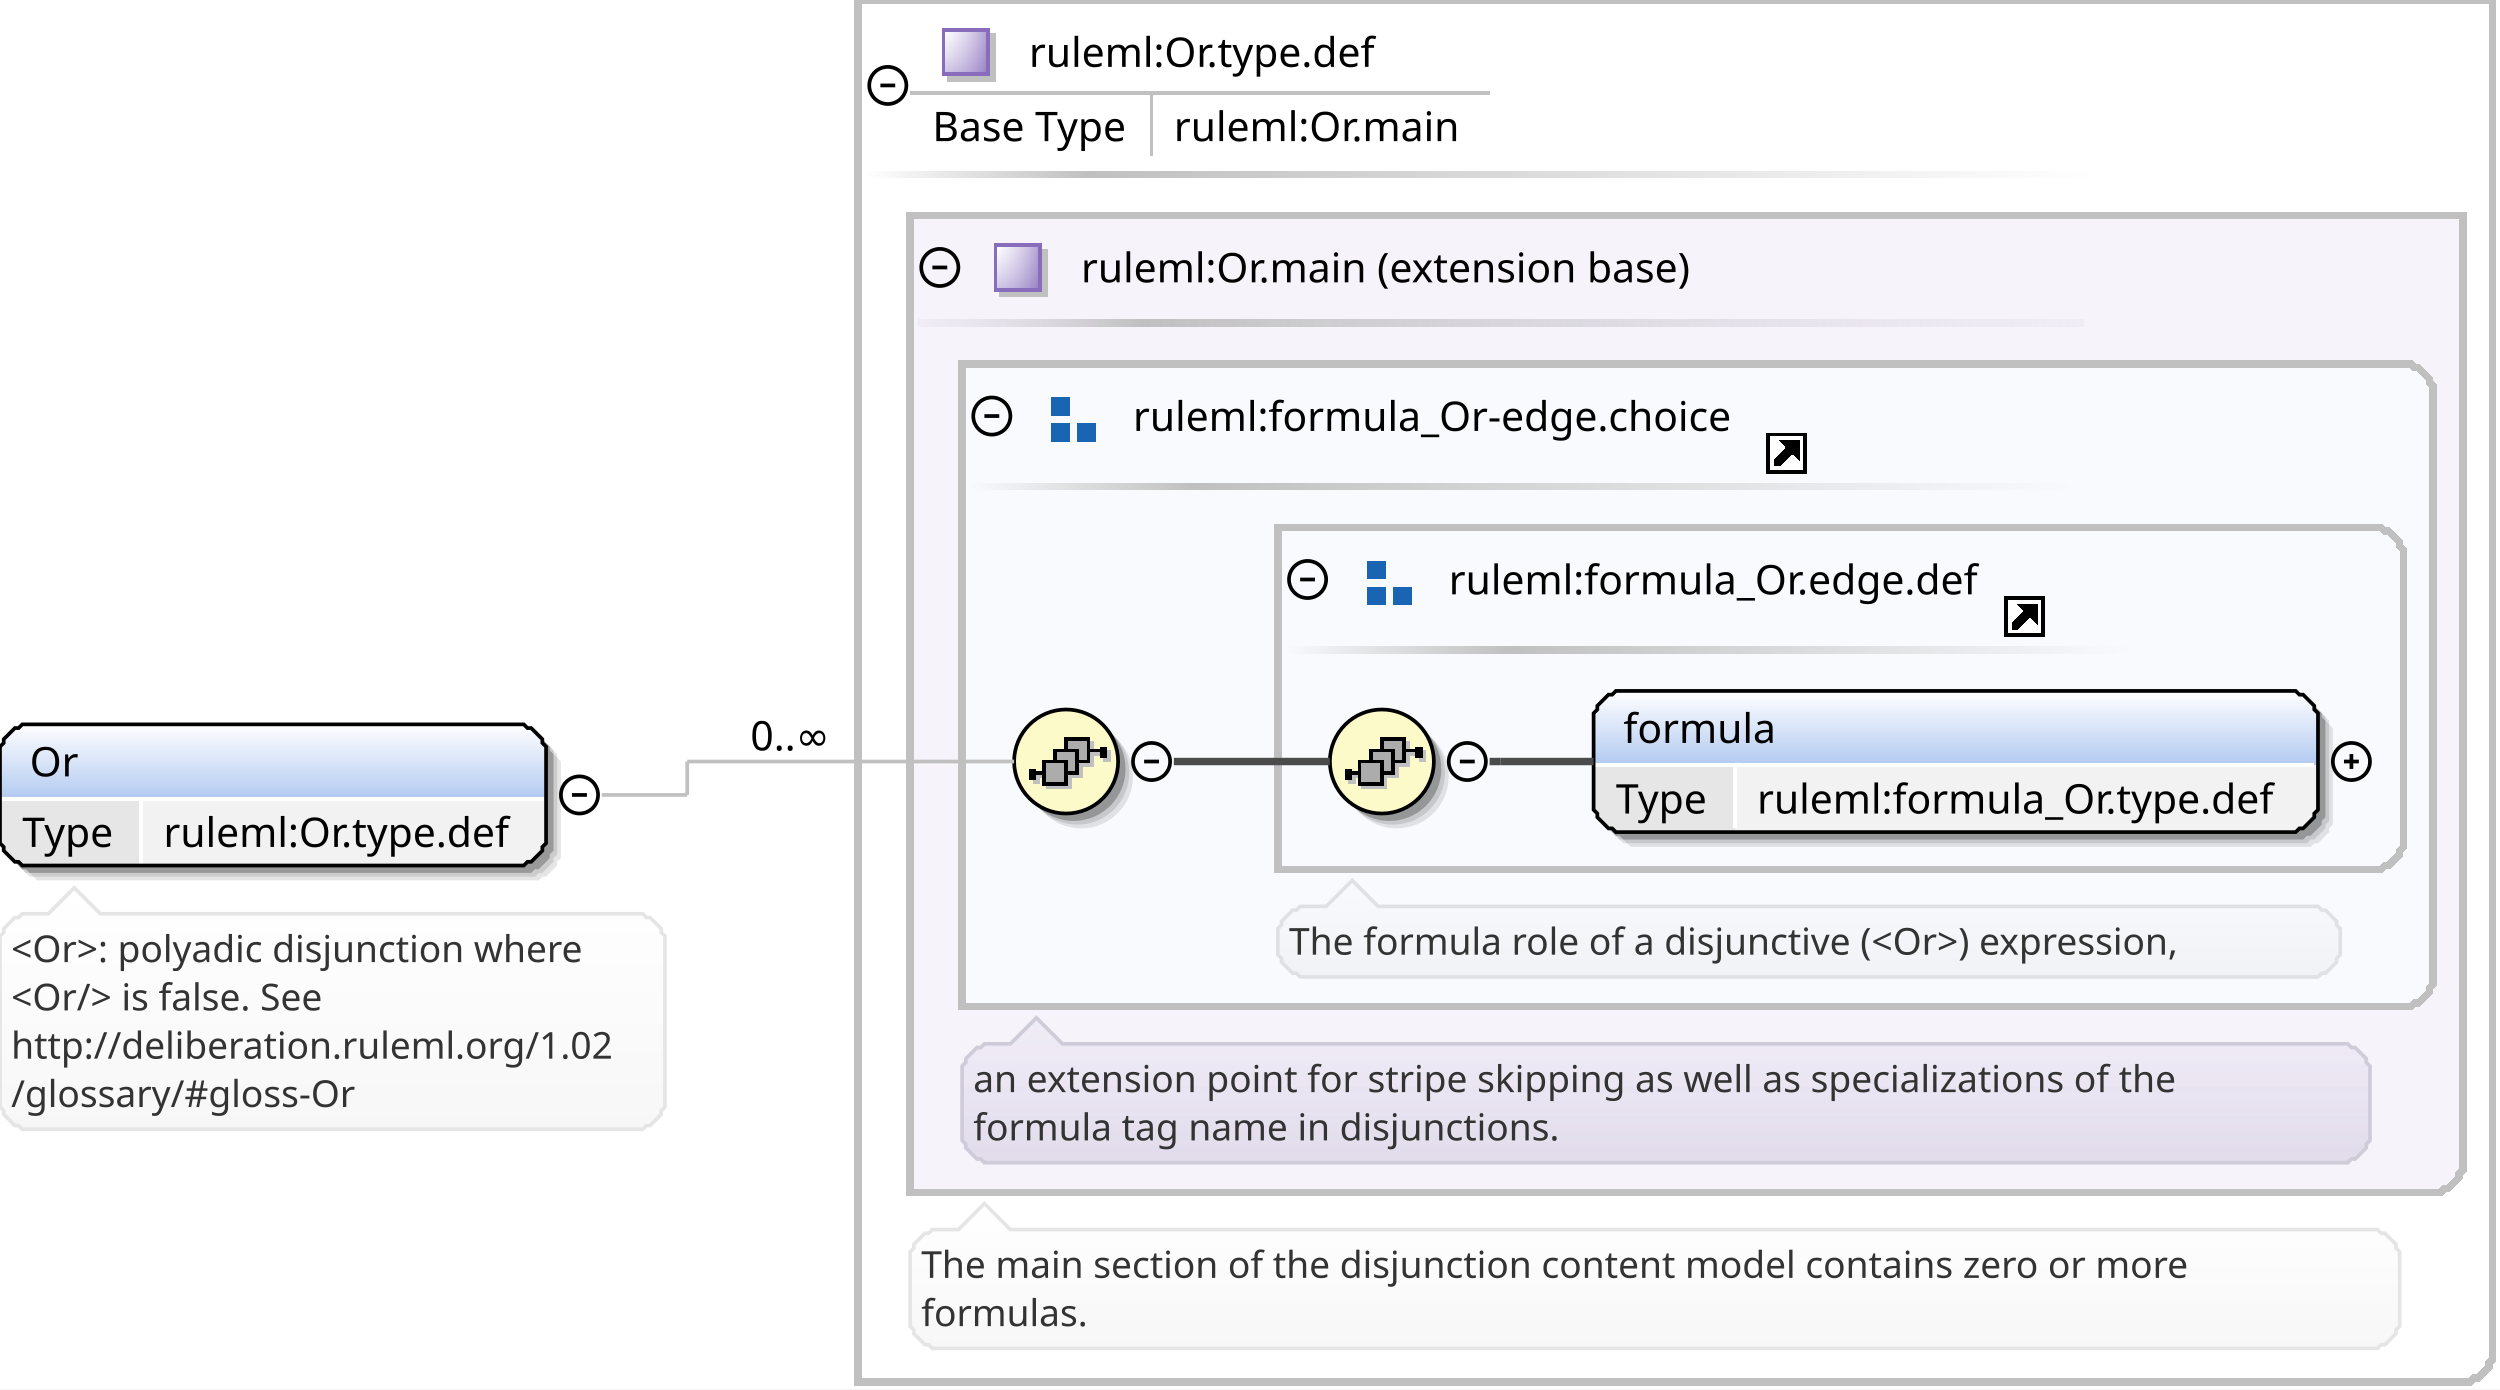
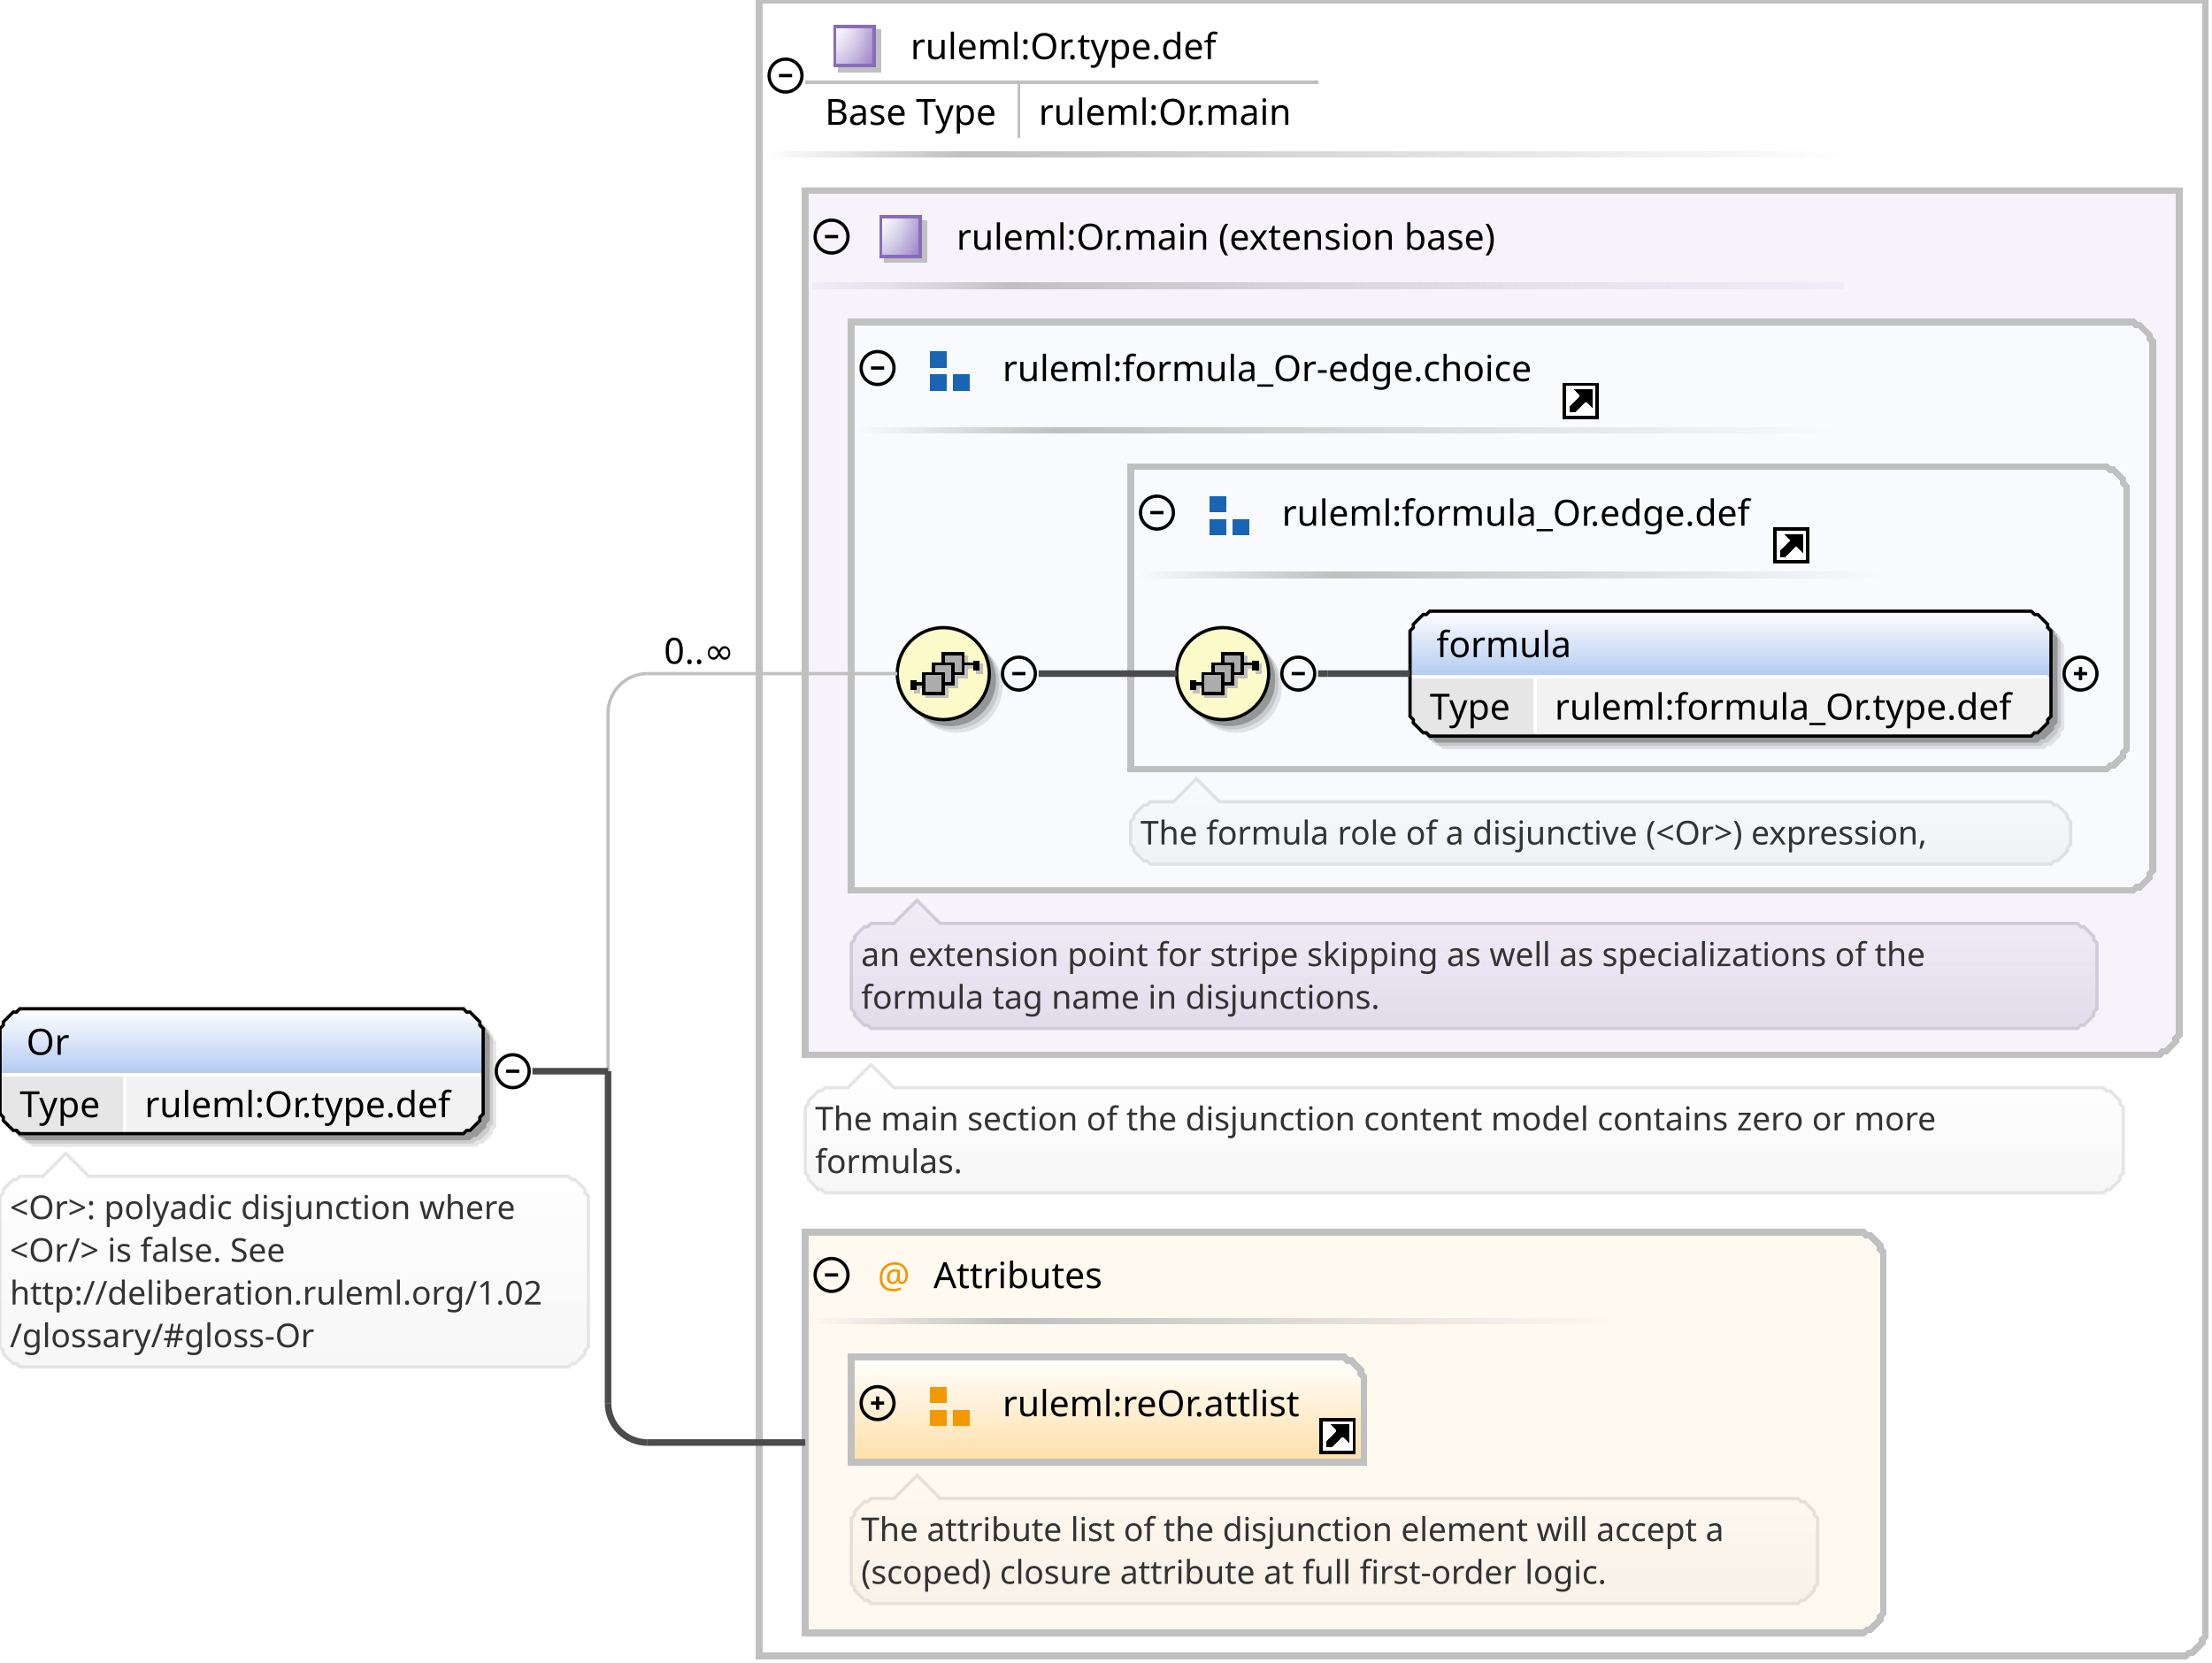
- <svg xmlns="http://www.w3.org/2000/svg" color-interpolation="auto" color-rendering="auto" fill="black" fill-opacity="1" font-family="'Dialog'" font-size="12" font-style="normal" font-weight="normal" height="374" image-rendering="auto" shape-rendering="auto" stroke="black" stroke-dasharray="none" stroke-dashoffset="0" stroke-linecap="square" stroke-linejoin="miter" stroke-miterlimit="10" stroke-opacity="1" stroke-width="1" text-rendering="auto" width="673">
+ <svg xmlns="http://www.w3.org/2000/svg" color-interpolation="auto" color-rendering="auto" fill="black" fill-opacity="1" font-family="'Dialog'" font-size="12" font-style="normal" font-weight="normal" height="506" image-rendering="auto" shape-rendering="auto" stroke="black" stroke-dasharray="none" stroke-dashoffset="0" stroke-linecap="square" stroke-linejoin="miter" stroke-miterlimit="10" stroke-opacity="1" stroke-width="1" text-rendering="auto" width="673">
  <defs id="genericDefs" />
  <g>
    <defs id="defs1">
-       <linearGradient gradientUnits="userSpaceOnUse" id="linearGradient1" spreadMethod="pad" x1="0" x2="0" y1="195" y2="215">
+       <linearGradient gradientUnits="userSpaceOnUse" id="linearGradient1" spreadMethod="pad" x1="0" x2="0" y1="307" y2="327">
        <stop offset="0%" stop-color="white" stop-opacity="1" />
        <stop offset="100%" stop-color="rgb(178,202,241)" stop-opacity="1" />
      </linearGradient>
      <linearGradient gradientUnits="userSpaceOnUse" id="linearGradient2" spreadMethod="pad" x1="293" x2="564" y1="46" y2="46">
        <stop offset="0%" stop-color="silver" stop-opacity="1" />
        <stop offset="100%" stop-color="white" stop-opacity="1" />
      </linearGradient>
      <linearGradient gradientUnits="userSpaceOnUse" id="linearGradient3" spreadMethod="pad" x1="233" x2="293" y1="46" y2="46">
        <stop offset="0%" stop-color="white" stop-opacity="1" />
        <stop offset="100%" stop-color="silver" stop-opacity="1" />
      </linearGradient>
      <linearGradient gradientUnits="userSpaceOnUse" id="linearGradient4" spreadMethod="pad" x1="254" x2="254" y1="8" y2="20">
        <stop offset="0%" stop-color="rgb(255,255,255)" stop-opacity="0.353" />
        <stop offset="100%" stop-color="rgb(135,109,188)" stop-opacity="0.667" />
      </linearGradient>
      <linearGradient gradientUnits="userSpaceOnUse" id="linearGradient5" spreadMethod="pad" x1="254" x2="266" y1="8" y2="8">
        <stop offset="0%" stop-color="rgb(255,255,255)" stop-opacity="0.353" />
        <stop offset="100%" stop-color="rgb(135,109,188)" stop-opacity="0.667" />
      </linearGradient>
      <linearGradient gradientUnits="userSpaceOnUse" id="linearGradient6" spreadMethod="pad" x1="307" x2="561" y1="86" y2="86">
        <stop offset="0%" stop-color="silver" stop-opacity="1" />
        <stop offset="100%" stop-color="rgb(232,226,242)" stop-opacity="0.392" />
      </linearGradient>
      <linearGradient gradientUnits="userSpaceOnUse" id="linearGradient7" spreadMethod="pad" x1="247" x2="307" y1="86" y2="86">
        <stop offset="0%" stop-color="rgb(232,226,242)" stop-opacity="0.392" />
        <stop offset="100%" stop-color="silver" stop-opacity="1" />
      </linearGradient>
      <linearGradient gradientUnits="userSpaceOnUse" id="linearGradient8" spreadMethod="pad" x1="268" x2="268" y1="66" y2="78">
        <stop offset="0%" stop-color="rgb(255,255,255)" stop-opacity="0.353" />
        <stop offset="100%" stop-color="rgb(135,109,188)" stop-opacity="0.667" />
      </linearGradient>
      <linearGradient gradientUnits="userSpaceOnUse" id="linearGradient9" spreadMethod="pad" x1="268" x2="280" y1="66" y2="66">
        <stop offset="0%" stop-color="rgb(255,255,255)" stop-opacity="0.353" />
        <stop offset="100%" stop-color="rgb(135,109,188)" stop-opacity="0.667" />
      </linearGradient>
      <linearGradient gradientUnits="userSpaceOnUse" id="linearGradient10" spreadMethod="pad" x1="321" x2="559" y1="130" y2="130">
        <stop offset="0%" stop-color="silver" stop-opacity="1" />
        <stop offset="100%" stop-color="rgb(249,250,254)" stop-opacity="1" />
      </linearGradient>
      <linearGradient gradientUnits="userSpaceOnUse" id="linearGradient11" spreadMethod="pad" x1="261" x2="321" y1="130" y2="130">
        <stop offset="0%" stop-color="rgb(249,250,254)" stop-opacity="1" />
        <stop offset="100%" stop-color="silver" stop-opacity="1" />
      </linearGradient>
      <linearGradient gradientUnits="userSpaceOnUse" id="linearGradient12" spreadMethod="pad" x1="273" x2="273" y1="191" y2="219">
        <stop offset="0%" stop-color="rgb(253,250,202)" stop-opacity="1" />
        <stop offset="100%" stop-color="rgb(253,250,202)" stop-opacity="1" />
      </linearGradient>
      <linearGradient gradientUnits="userSpaceOnUse" id="linearGradient13" spreadMethod="pad" x1="406" x2="574" y1="174" y2="174">
        <stop offset="0%" stop-color="silver" stop-opacity="1" />
        <stop offset="100%" stop-color="rgb(249,250,254)" stop-opacity="1" />
      </linearGradient>
      <linearGradient gradientUnits="userSpaceOnUse" id="linearGradient14" spreadMethod="pad" x1="346" x2="406" y1="174" y2="174">
        <stop offset="0%" stop-color="rgb(249,250,254)" stop-opacity="1" />
        <stop offset="100%" stop-color="silver" stop-opacity="1" />
      </linearGradient>
      <linearGradient gradientUnits="userSpaceOnUse" id="linearGradient15" spreadMethod="pad" x1="358" x2="358" y1="191" y2="219">
        <stop offset="0%" stop-color="rgb(253,250,202)" stop-opacity="1" />
        <stop offset="100%" stop-color="rgb(253,250,202)" stop-opacity="1" />
      </linearGradient>
      <linearGradient gradientUnits="userSpaceOnUse" id="linearGradient16" spreadMethod="pad" x1="429" x2="429" y1="186" y2="206">
        <stop offset="0%" stop-color="white" stop-opacity="1" />
        <stop offset="100%" stop-color="rgb(178,202,241)" stop-opacity="1" />
      </linearGradient>
      <linearGradient gradientUnits="userSpaceOnUse" id="linearGradient17" spreadMethod="pad" x1="344" x2="344" y1="237" y2="263">
        <stop offset="0%" stop-color="rgb(249,250,254)" stop-opacity="1" />
        <stop offset="100%" stop-color="rgb(241,242,246)" stop-opacity="1" />
      </linearGradient>
      <linearGradient gradientUnits="userSpaceOnUse" id="linearGradient18" spreadMethod="pad" x1="259" x2="259" y1="274" y2="313">
        <stop offset="0%" stop-color="rgb(232,226,242)" stop-opacity="0.392" />
        <stop offset="100%" stop-color="rgb(225,219,234)" stop-opacity="1" />
      </linearGradient>
      <linearGradient gradientUnits="userSpaceOnUse" id="linearGradient19" spreadMethod="pad" x1="245" x2="245" y1="324" y2="363">
        <stop offset="0%" stop-color="white" stop-opacity="1" />
        <stop offset="100%" stop-color="rgb(247,247,247)" stop-opacity="1" />
      </linearGradient>
-       <linearGradient gradientUnits="userSpaceOnUse" id="linearGradient20" spreadMethod="pad" x1="0" x2="0" y1="239" y2="304">
+       <linearGradient gradientUnits="userSpaceOnUse" id="linearGradient20" spreadMethod="pad" x1="307" x2="494" y1="401" y2="401">
+         <stop offset="0%" stop-color="silver" stop-opacity="1" />
+         <stop offset="100%" stop-color="rgb(255,249,240)" stop-opacity="1" />
+       </linearGradient>
+       <linearGradient gradientUnits="userSpaceOnUse" id="linearGradient21" spreadMethod="pad" x1="247" x2="307" y1="401" y2="401">
+         <stop offset="0%" stop-color="rgb(255,249,240)" stop-opacity="1" />
+         <stop offset="100%" stop-color="silver" stop-opacity="1" />
+       </linearGradient>
+       <linearGradient gradientUnits="userSpaceOnUse" id="linearGradient22" spreadMethod="pad" x1="259" x2="259" y1="413" y2="445">
+         <stop offset="0%" stop-color="white" stop-opacity="1" />
+         <stop offset="100%" stop-color="rgb(255,223,168)" stop-opacity="1" />
+       </linearGradient>
+       <linearGradient gradientUnits="userSpaceOnUse" id="linearGradient23" spreadMethod="pad" x1="259" x2="259" y1="449" y2="488">
+         <stop offset="0%" stop-color="rgb(255,249,240)" stop-opacity="1" />
+         <stop offset="100%" stop-color="rgb(247,241,232)" stop-opacity="1" />
+       </linearGradient>
+       <linearGradient gradientUnits="userSpaceOnUse" id="linearGradient24" spreadMethod="pad" x1="0" x2="0" y1="351" y2="416">
        <stop offset="0%" stop-color="white" stop-opacity="1" />
        <stop offset="100%" stop-color="rgb(247,247,247)" stop-opacity="1" />
      </linearGradient>
      <clipPath clipPathUnits="userSpaceOnUse" id="clipPath1">
-         <path d="M0 0 L673 0 L673 374 L0 374 L0 0 Z" />
+         <path d="M0 0 L673 0 L673 506 L0 506 L0 0 Z" />
      </clipPath>
    </defs>
    <g fill="white" stroke="white" text-rendering="geometricPrecision">
-       <rect clip-path="url(#clipPath1)" height="374" stroke="none" width="673" x="0" y="0" />
+       <rect clip-path="url(#clipPath1)" height="506" stroke="none" width="673" x="0" y="0" />
    </g>
    <g fill="rgb(229,229,229)" font-family="sans-serif" font-size="11" stroke="rgb(229,229,229)" text-rendering="geometricPrecision">
-       <polygon clip-path="url(#clipPath1)" points=" 4 205 5 204 5 203 6 202 7 201 8 200 9 200 10 199 145 199 146 200 147 200 148 201 149 202 150 203 150 204 151 205 151 231 150 232 150 233 149 234 148 235 147 236 146 236 145 237 10 237 9 236 8 236 7 235 6 234 5 233 5 232 4 231" stroke="none" />
-       <polygon clip-path="url(#clipPath1)" fill="rgb(204,204,204)" points=" 3 204 4 203 4 202 5 201 6 200 7 199 8 199 9 198 144 198 145 199 146 199 147 200 148 201 149 202 149 203 150 204 150 230 149 231 149 232 148 233 147 234 146 235 145 235 144 236 9 236 8 235 7 235 6 234 5 233 4 232 4 231 3 230" stroke="none" />
-       <polygon clip-path="url(#clipPath1)" fill="rgb(153,153,153)" points=" 2 203 3 202 3 201 4 200 5 199 6 198 7 198 8 197 143 197 144 198 145 198 146 199 147 200 148 201 148 202 149 203 149 229 148 230 148 231 147 232 146 233 145 234 144 234 143 235 8 235 7 234 6 234 5 233 4 232 3 231 3 230 2 229" stroke="none" />
-       <polygon clip-path="url(#clipPath1)" fill="url(#linearGradient1)" points=" 0 201 1 200 1 199 2 198 3 197 4 196 5 196 6 195 141 195 142 196 143 196 144 197 145 198 146 199 146 200 147 201 147 215 146 215 146 215 145 215 144 215 143 215 142 215 141 215 6 215 5 215 4 215 3 215 2 215 1 215 1 215 0 215" shape-rendering="crispEdges" stroke="none" />
-       <polygon clip-path="url(#clipPath1)" fill="rgb(230,230,230)" points=" 0 215 1 215 1 215 2 215 3 215 4 215 5 215 6 215 38 215 38 215 38 215 38 215 38 215 38 215 38 215 38 215 38 227 38 228 38 229 38 230 38 231 38 232 38 232 38 233 6 233 5 232 4 232 3 231 2 230 1 229 1 228 0 227" shape-rendering="crispEdges" stroke="none" />
-       <polygon clip-path="url(#clipPath1)" fill="rgb(242,242,242)" points=" 38 215 38 215 38 215 38 215 38 215 38 215 38 215 38 215 141 215 142 215 143 215 144 215 145 215 146 215 146 215 147 215 147 227 146 228 146 229 145 230 144 231 143 232 142 232 141 233 38 233 38 232 38 232 38 231 38 230 38 229 38 228 38 227" shape-rendering="crispEdges" stroke="none" />
-       <line clip-path="url(#clipPath1)" fill="none" shape-rendering="crispEdges" stroke="white" x1="0" x2="146" y1="215" y2="215" />
-       <text clip-path="url(#clipPath1)" fill="black" shape-rendering="crispEdges" stroke="none" x="6" xml:space="preserve" y="228">Type</text>
-       <text clip-path="url(#clipPath1)" fill="black" shape-rendering="crispEdges" stroke="none" x="44" xml:space="preserve" y="228">ruleml:Or.type.def</text>
-       <line clip-path="url(#clipPath1)" fill="none" shape-rendering="crispEdges" stroke="white" x1="38" x2="38" y1="215" y2="232" />
-       <polygon clip-path="url(#clipPath1)" fill="none" points=" 0 201 1 200 1 199 2 198 3 197 4 196 5 196 6 195 141 195 142 196 143 196 144 197 145 198 146 199 146 200 147 201 147 227 146 228 146 229 145 230 144 231 143 232 142 232 141 233 6 233 5 232 4 232 3 231 2 230 1 229 1 228 0 227" stroke="black" stroke-linecap="butt" />
+       <polygon clip-path="url(#clipPath1)" points=" 4 317 5 316 5 315 6 314 7 313 8 312 9 312 10 311 145 311 146 312 147 312 148 313 149 314 150 315 150 316 151 317 151 343 150 344 150 345 149 346 148 347 147 348 146 348 145 349 10 349 9 348 8 348 7 347 6 346 5 345 5 344 4 343" stroke="none" />
+       <polygon clip-path="url(#clipPath1)" fill="rgb(204,204,204)" points=" 3 316 4 315 4 314 5 313 6 312 7 311 8 311 9 310 144 310 145 311 146 311 147 312 148 313 149 314 149 315 150 316 150 342 149 343 149 344 148 345 147 346 146 347 145 347 144 348 9 348 8 347 7 347 6 346 5 345 4 344 4 343 3 342" stroke="none" />
+       <polygon clip-path="url(#clipPath1)" fill="rgb(153,153,153)" points=" 2 315 3 314 3 313 4 312 5 311 6 310 7 310 8 309 143 309 144 310 145 310 146 311 147 312 148 313 148 314 149 315 149 341 148 342 148 343 147 344 146 345 145 346 144 346 143 347 8 347 7 346 6 346 5 345 4 344 3 343 3 342 2 341" stroke="none" />
+       <polygon clip-path="url(#clipPath1)" fill="url(#linearGradient1)" points=" 0 313 1 312 1 311 2 310 3 309 4 308 5 308 6 307 141 307 142 308 143 308 144 309 145 310 146 311 146 312 147 313 147 327 146 327 146 327 145 327 144 327 143 327 142 327 141 327 6 327 5 327 4 327 3 327 2 327 1 327 1 327 0 327" shape-rendering="crispEdges" stroke="none" />
+       <polygon clip-path="url(#clipPath1)" fill="rgb(230,230,230)" points=" 0 327 1 327 1 327 2 327 3 327 4 327 5 327 6 327 38 327 38 327 38 327 38 327 38 327 38 327 38 327 38 327 38 339 38 340 38 341 38 342 38 343 38 344 38 344 38 345 6 345 5 344 4 344 3 343 2 342 1 341 1 340 0 339" shape-rendering="crispEdges" stroke="none" />
+       <polygon clip-path="url(#clipPath1)" fill="rgb(242,242,242)" points=" 38 327 38 327 38 327 38 327 38 327 38 327 38 327 38 327 141 327 142 327 143 327 144 327 145 327 146 327 146 327 147 327 147 339 146 340 146 341 145 342 144 343 143 344 142 344 141 345 38 345 38 344 38 344 38 343 38 342 38 341 38 340 38 339" shape-rendering="crispEdges" stroke="none" />
+       <line clip-path="url(#clipPath1)" fill="none" shape-rendering="crispEdges" stroke="white" x1="0" x2="146" y1="327" y2="327" />
+       <text clip-path="url(#clipPath1)" fill="black" shape-rendering="crispEdges" stroke="none" x="6" xml:space="preserve" y="340">Type</text>
+       <text clip-path="url(#clipPath1)" fill="black" shape-rendering="crispEdges" stroke="none" x="44" xml:space="preserve" y="340">ruleml:Or.type.def</text>
+       <line clip-path="url(#clipPath1)" fill="none" shape-rendering="crispEdges" stroke="white" x1="38" x2="38" y1="327" y2="344" />
+       <polygon clip-path="url(#clipPath1)" fill="none" points=" 0 313 1 312 1 311 2 310 3 309 4 308 5 308 6 307 141 307 142 308 143 308 144 309 145 310 146 311 146 312 147 313 147 339 146 340 146 341 145 342 144 343 143 344 142 344 141 345 6 345 5 344 4 344 3 343 2 342 1 341 1 340 0 339" stroke="black" stroke-linecap="butt" />
    </g>
    <g font-family="sans-serif" font-size="11" shape-rendering="crispEdges" stroke-linecap="butt" text-rendering="geometricPrecision">
-       <text clip-path="url(#clipPath1)" stroke="none" x="8" xml:space="preserve" y="209">Or</text>
-       <circle clip-path="url(#clipPath1)" cx="156" cy="214" fill="none" r="5" shape-rendering="auto" />
-       <line clip-path="url(#clipPath1)" fill="none" shape-rendering="auto" x1="154" x2="158" y1="214" y2="214" />
-       <polygon clip-path="url(#clipPath1)" fill="white" points=" 231 0 671 0 671 366 670 367 670 368 669 369 668 370 667 371 666 371 665 372 231 372" stroke="none" stroke-width="2" />
-       <polygon clip-path="url(#clipPath1)" fill="none" points=" 231 0 671 0 671 366 670 367 670 368 669 369 668 370 667 371 666 371 665 372 231 372" stroke="silver" stroke-width="2" />
+       <text clip-path="url(#clipPath1)" stroke="none" x="8" xml:space="preserve" y="321">Or</text>
+       <circle clip-path="url(#clipPath1)" cx="156" cy="326" fill="none" r="5" shape-rendering="auto" />
+       <line clip-path="url(#clipPath1)" fill="none" shape-rendering="auto" x1="154" x2="158" y1="326" y2="326" />
+       <polygon clip-path="url(#clipPath1)" fill="white" points=" 231 0 671 0 671 498 670 499 670 500 669 501 668 502 667 503 666 503 665 504 231 504" stroke="none" stroke-width="2" />
+       <polygon clip-path="url(#clipPath1)" fill="none" points=" 231 0 671 0 671 498 670 499 670 500 669 501 668 502 667 503 666 503 665 504 231 504" stroke="silver" stroke-width="2" />
      <rect clip-path="url(#clipPath1)" fill="url(#linearGradient2)" height="2" stroke="none" stroke-width="2" width="271" x="293" y="46" />
      <rect clip-path="url(#clipPath1)" fill="url(#linearGradient3)" height="2" stroke="none" stroke-width="2" width="60" x="233" y="46" />
      <line clip-path="url(#clipPath1)" fill="none" stroke="silver" x1="245" x2="401" y1="25" y2="25" />
      <text clip-path="url(#clipPath1)" stroke="none" x="251" xml:space="preserve" y="38">Base Type</text>
      <text clip-path="url(#clipPath1)" stroke="none" x="316" xml:space="preserve" y="38">ruleml:Or.main</text>
      <line clip-path="url(#clipPath1)" fill="none" stroke="silver" x1="310" x2="310" y1="25" y2="42" />
      <rect clip-path="url(#clipPath1)" fill="silver" height="13" stroke="none" width="13" x="255" y="9" />
      <rect clip-path="url(#clipPath1)" fill="white" height="12" stroke="none" width="12" x="254" y="8" />
      <rect clip-path="url(#clipPath1)" fill="url(#linearGradient4)" height="12" stroke="none" width="12" x="254" y="8" />
      <rect clip-path="url(#clipPath1)" fill="url(#linearGradient5)" height="12" stroke="none" width="12" x="254" y="8" />
      <rect clip-path="url(#clipPath1)" fill="none" height="12" stroke="rgb(135,109,188)" width="12" x="254" y="8" />
      <text clip-path="url(#clipPath1)" stroke="none" x="277" xml:space="preserve" y="18">ruleml:Or.type.def</text>
      <circle clip-path="url(#clipPath1)" cx="239" cy="23" fill="none" r="5" shape-rendering="auto" />
      <line clip-path="url(#clipPath1)" fill="none" shape-rendering="auto" x1="237" x2="241" y1="23" y2="23" />
    </g>
    <g fill="rgb(232,226,242)" fill-opacity="0.392" font-family="sans-serif" font-size="11" shape-rendering="crispEdges" stroke="rgb(232,226,242)" stroke-linecap="butt" stroke-opacity="0.392" stroke-width="2" text-rendering="geometricPrecision">
      <polygon clip-path="url(#clipPath1)" points=" 245 58 663 58 663 315 662 316 662 317 661 318 660 319 659 320 658 320 657 321 245 321" stroke="none" />
    </g>
    <g fill="silver" font-family="sans-serif" font-size="11" shape-rendering="crispEdges" stroke="silver" stroke-linecap="butt" stroke-width="2" text-rendering="geometricPrecision">
      <polygon clip-path="url(#clipPath1)" fill="none" points=" 245 58 663 58 663 315 662 316 662 317 661 318 660 319 659 320 658 320 657 321 245 321" />
      <rect clip-path="url(#clipPath1)" fill="url(#linearGradient6)" height="2" stroke="none" width="254" x="307" y="86" />
      <rect clip-path="url(#clipPath1)" fill="url(#linearGradient7)" height="2" stroke="none" width="60" x="247" y="86" />
      <rect clip-path="url(#clipPath1)" height="13" stroke="none" stroke-width="1" width="13" x="269" y="67" />
      <rect clip-path="url(#clipPath1)" fill="white" height="12" stroke="none" stroke-width="1" width="12" x="268" y="66" />
      <rect clip-path="url(#clipPath1)" fill="url(#linearGradient8)" height="12" stroke="none" stroke-width="1" width="12" x="268" y="66" />
      <rect clip-path="url(#clipPath1)" fill="url(#linearGradient9)" height="12" stroke="none" stroke-width="1" width="12" x="268" y="66" />
      <rect clip-path="url(#clipPath1)" fill="none" height="12" stroke="rgb(135,109,188)" stroke-width="1" width="12" x="268" y="66" />
      <text clip-path="url(#clipPath1)" fill="black" stroke="none" stroke-width="1" x="291" xml:space="preserve" y="76">ruleml:Or.main (extension base)</text>
    </g>
    <g font-family="sans-serif" font-size="11" stroke-linecap="butt" text-rendering="geometricPrecision">
      <circle clip-path="url(#clipPath1)" cx="253" cy="72" fill="none" r="5" />
      <line clip-path="url(#clipPath1)" fill="none" x1="251" x2="255" y1="72" y2="72" />
    </g>
    <g fill="rgb(249,250,254)" font-family="sans-serif" font-size="11" shape-rendering="crispEdges" stroke="rgb(249,250,254)" stroke-linecap="butt" stroke-width="2" text-rendering="geometricPrecision">
      <polygon clip-path="url(#clipPath1)" points=" 259 98 649 98 650 99 651 99 652 100 653 101 654 102 654 103 655 104 655 265 654 266 654 267 653 268 652 269 651 270 650 270 649 271 259 271" stroke="none" />
      <polygon clip-path="url(#clipPath1)" fill="none" points=" 259 98 649 98 650 99 651 99 652 100 653 101 654 102 654 103 655 104 655 265 654 266 654 267 653 268 652 269 651 270 650 270 649 271 259 271" stroke="silver" />
      <rect clip-path="url(#clipPath1)" fill="url(#linearGradient10)" height="2" stroke="none" width="238" x="321" y="130" />
      <rect clip-path="url(#clipPath1)" fill="url(#linearGradient11)" height="2" stroke="none" width="60" x="261" y="130" />
      <rect clip-path="url(#clipPath1)" fill="rgb(25,101,179)" height="5" stroke="none" stroke-width="1" width="5" x="283" y="107" />
      <rect clip-path="url(#clipPath1)" fill="rgb(25,101,179)" height="5" stroke="none" stroke-width="1" width="5" x="283" y="114" />
      <rect clip-path="url(#clipPath1)" fill="rgb(25,101,179)" height="5" stroke="none" stroke-width="1" width="5" x="290" y="114" />
      <text clip-path="url(#clipPath1)" fill="black" stroke="none" stroke-width="1" x="305" xml:space="preserve" y="116">ruleml:formula_Or-edge.choice</text>
      <rect clip-path="url(#clipPath1)" fill="white" height="10" stroke="none" stroke-width="1" width="10" x="476" y="117" />
      <polygon clip-path="url(#clipPath1)" fill="none" points=" 478 125 478 124 481 121 481 120 480 119 484 119 484 123 483 122 482 122 479 125" stroke="black" stroke-width="1" />
      <polygon clip-path="url(#clipPath1)" fill="black" points=" 478 125 478 124 481 121 481 120 480 119 484 119 484 123 483 122 482 122 479 125" stroke="none" stroke-width="1" />
      <rect clip-path="url(#clipPath1)" fill="none" height="10" stroke="black" stroke-width="1" width="10" x="476" y="117" />
    </g>
    <g font-family="sans-serif" font-size="11" stroke-linecap="butt" text-rendering="geometricPrecision">
      <circle clip-path="url(#clipPath1)" cx="267" cy="112" fill="none" r="5" />
      <line clip-path="url(#clipPath1)" fill="none" x1="265" x2="269" y1="112" y2="112" />
      <circle clip-path="url(#clipPath1)" cx="291" cy="209" fill="rgb(224,225,228)" r="14" stroke="none" />
      <circle clip-path="url(#clipPath1)" cx="290" cy="208" fill="rgb(199,200,203)" r="14" stroke="none" />
      <circle clip-path="url(#clipPath1)" cx="289" cy="207" fill="rgb(149,150,152)" r="14" stroke="none" />
      <circle clip-path="url(#clipPath1)" cx="287" cy="205" fill="url(#linearGradient12)" r="14" shape-rendering="crispEdges" stroke="none" />
      <circle clip-path="url(#clipPath1)" cx="287" cy="205" fill="none" r="14" />
      <line clip-path="url(#clipPath1)" fill="none" shape-rendering="crispEdges" stroke="silver" x1="294" x2="298" y1="203" y2="203" />
      <rect clip-path="url(#clipPath1)" fill="silver" height="3" shape-rendering="crispEdges" stroke="none" width="2" x="297" y="202" />
      <rect clip-path="url(#clipPath1)" fill="silver" height="6" shape-rendering="crispEdges" stroke="none" width="6" x="288" y="200" />
      <rect clip-path="url(#clipPath1)" fill="none" height="6" shape-rendering="crispEdges" stroke="silver" width="6" x="288" y="200" />
      <rect clip-path="url(#clipPath1)" fill="silver" height="6" shape-rendering="crispEdges" stroke="none" width="6" x="285" y="203" />
      <rect clip-path="url(#clipPath1)" fill="none" height="6" shape-rendering="crispEdges" stroke="silver" width="6" x="285" y="203" />
      <rect clip-path="url(#clipPath1)" fill="silver" height="6" shape-rendering="crispEdges" stroke="none" width="6" x="282" y="206" />
      <rect clip-path="url(#clipPath1)" fill="none" height="6" shape-rendering="crispEdges" stroke="silver" width="6" x="282" y="206" />
      <line clip-path="url(#clipPath1)" fill="none" shape-rendering="crispEdges" stroke="silver" x1="282" x2="278" y1="209" y2="209" />
      <rect clip-path="url(#clipPath1)" fill="silver" height="3" shape-rendering="crispEdges" stroke="none" width="2" x="278" y="208" />
      <line clip-path="url(#clipPath1)" fill="none" shape-rendering="crispEdges" x1="293" x2="297" y1="202" y2="202" />
      <rect clip-path="url(#clipPath1)" height="3" shape-rendering="crispEdges" stroke="none" width="2" x="296" y="201" />
      <rect clip-path="url(#clipPath1)" fill="rgb(172,172,172)" height="6" shape-rendering="crispEdges" stroke="none" width="6" x="287" y="199" />
      <rect clip-path="url(#clipPath1)" fill="none" height="6" shape-rendering="crispEdges" width="6" x="287" y="199" />
      <rect clip-path="url(#clipPath1)" fill="rgb(172,172,172)" height="6" shape-rendering="crispEdges" stroke="none" width="6" x="284" y="202" />
      <rect clip-path="url(#clipPath1)" fill="none" height="6" shape-rendering="crispEdges" width="6" x="284" y="202" />
      <rect clip-path="url(#clipPath1)" fill="rgb(172,172,172)" height="6" shape-rendering="crispEdges" stroke="none" width="6" x="281" y="205" />
      <rect clip-path="url(#clipPath1)" fill="none" height="6" shape-rendering="crispEdges" width="6" x="281" y="205" />
      <line clip-path="url(#clipPath1)" fill="none" shape-rendering="crispEdges" x1="281" x2="277" y1="208" y2="208" />
      <rect clip-path="url(#clipPath1)" height="3" shape-rendering="crispEdges" stroke="none" width="2" x="277" y="207" />
      <circle clip-path="url(#clipPath1)" cx="310" cy="205" fill="none" r="5" />
      <line clip-path="url(#clipPath1)" fill="none" x1="308" x2="312" y1="205" y2="205" />
    </g>
    <g fill="rgb(249,250,254)" font-family="sans-serif" font-size="11" shape-rendering="crispEdges" stroke="rgb(249,250,254)" stroke-linecap="butt" stroke-width="2" text-rendering="geometricPrecision">
      <polygon clip-path="url(#clipPath1)" points=" 344 142 641 142 642 143 643 143 644 144 645 145 646 146 646 147 647 148 647 228 646 229 646 230 645 231 644 232 643 233 642 233 641 234 344 234" stroke="none" />
      <polygon clip-path="url(#clipPath1)" fill="none" points=" 344 142 641 142 642 143 643 143 644 144 645 145 646 146 646 147 647 148 647 228 646 229 646 230 645 231 644 232 643 233 642 233 641 234 344 234" stroke="silver" />
      <rect clip-path="url(#clipPath1)" fill="url(#linearGradient13)" height="2" stroke="none" width="168" x="406" y="174" />
      <rect clip-path="url(#clipPath1)" fill="url(#linearGradient14)" height="2" stroke="none" width="60" x="346" y="174" />
      <rect clip-path="url(#clipPath1)" fill="rgb(25,101,179)" height="5" stroke="none" stroke-width="1" width="5" x="368" y="151" />
      <rect clip-path="url(#clipPath1)" fill="rgb(25,101,179)" height="5" stroke="none" stroke-width="1" width="5" x="368" y="158" />
      <rect clip-path="url(#clipPath1)" fill="rgb(25,101,179)" height="5" stroke="none" stroke-width="1" width="5" x="375" y="158" />
      <text clip-path="url(#clipPath1)" fill="black" stroke="none" stroke-width="1" x="390" xml:space="preserve" y="160">ruleml:formula_Or.edge.def</text>
      <rect clip-path="url(#clipPath1)" fill="white" height="10" stroke="none" stroke-width="1" width="10" x="540" y="161" />
      <polygon clip-path="url(#clipPath1)" fill="none" points=" 542 169 542 168 545 165 545 164 544 163 548 163 548 167 547 166 546 166 543 169" stroke="black" stroke-width="1" />
      <polygon clip-path="url(#clipPath1)" fill="black" points=" 542 169 542 168 545 165 545 164 544 163 548 163 548 167 547 166 546 166 543 169" stroke="none" stroke-width="1" />
      <rect clip-path="url(#clipPath1)" fill="none" height="10" stroke="black" stroke-width="1" width="10" x="540" y="161" />
    </g>
    <g font-family="sans-serif" font-size="11" stroke-linecap="butt" text-rendering="geometricPrecision">
      <circle clip-path="url(#clipPath1)" cx="352" cy="156" fill="none" r="5" />
      <line clip-path="url(#clipPath1)" fill="none" x1="350" x2="354" y1="156" y2="156" />
      <circle clip-path="url(#clipPath1)" cx="376" cy="209" fill="rgb(224,225,228)" r="14" stroke="none" />
      <circle clip-path="url(#clipPath1)" cx="375" cy="208" fill="rgb(199,200,203)" r="14" stroke="none" />
      <circle clip-path="url(#clipPath1)" cx="374" cy="207" fill="rgb(149,150,152)" r="14" stroke="none" />
      <circle clip-path="url(#clipPath1)" cx="372" cy="205" fill="url(#linearGradient15)" r="14" shape-rendering="crispEdges" stroke="none" />
      <circle clip-path="url(#clipPath1)" cx="372" cy="205" fill="none" r="14" />
      <line clip-path="url(#clipPath1)" fill="none" shape-rendering="crispEdges" stroke="silver" x1="379" x2="383" y1="203" y2="203" />
      <rect clip-path="url(#clipPath1)" fill="silver" height="3" shape-rendering="crispEdges" stroke="none" width="2" x="382" y="202" />
      <rect clip-path="url(#clipPath1)" fill="silver" height="6" shape-rendering="crispEdges" stroke="none" width="6" x="373" y="200" />
      <rect clip-path="url(#clipPath1)" fill="none" height="6" shape-rendering="crispEdges" stroke="silver" width="6" x="373" y="200" />
      <rect clip-path="url(#clipPath1)" fill="silver" height="6" shape-rendering="crispEdges" stroke="none" width="6" x="370" y="203" />
      <rect clip-path="url(#clipPath1)" fill="none" height="6" shape-rendering="crispEdges" stroke="silver" width="6" x="370" y="203" />
      <rect clip-path="url(#clipPath1)" fill="silver" height="6" shape-rendering="crispEdges" stroke="none" width="6" x="367" y="206" />
      <rect clip-path="url(#clipPath1)" fill="none" height="6" shape-rendering="crispEdges" stroke="silver" width="6" x="367" y="206" />
      <line clip-path="url(#clipPath1)" fill="none" shape-rendering="crispEdges" stroke="silver" x1="367" x2="363" y1="209" y2="209" />
      <rect clip-path="url(#clipPath1)" fill="silver" height="3" shape-rendering="crispEdges" stroke="none" width="2" x="363" y="208" />
      <line clip-path="url(#clipPath1)" fill="none" shape-rendering="crispEdges" x1="378" x2="382" y1="202" y2="202" />
      <rect clip-path="url(#clipPath1)" height="3" shape-rendering="crispEdges" stroke="none" width="2" x="381" y="201" />
      <rect clip-path="url(#clipPath1)" fill="rgb(172,172,172)" height="6" shape-rendering="crispEdges" stroke="none" width="6" x="372" y="199" />
      <rect clip-path="url(#clipPath1)" fill="none" height="6" shape-rendering="crispEdges" width="6" x="372" y="199" />
      <rect clip-path="url(#clipPath1)" fill="rgb(172,172,172)" height="6" shape-rendering="crispEdges" stroke="none" width="6" x="369" y="202" />
      <rect clip-path="url(#clipPath1)" fill="none" height="6" shape-rendering="crispEdges" width="6" x="369" y="202" />
      <rect clip-path="url(#clipPath1)" fill="rgb(172,172,172)" height="6" shape-rendering="crispEdges" stroke="none" width="6" x="366" y="205" />
      <rect clip-path="url(#clipPath1)" fill="none" height="6" shape-rendering="crispEdges" width="6" x="366" y="205" />
      <line clip-path="url(#clipPath1)" fill="none" shape-rendering="crispEdges" x1="366" x2="362" y1="208" y2="208" />
      <rect clip-path="url(#clipPath1)" height="3" shape-rendering="crispEdges" stroke="none" width="2" x="362" y="207" />
      <circle clip-path="url(#clipPath1)" cx="395" cy="205" fill="none" r="5" />
      <line clip-path="url(#clipPath1)" fill="none" x1="393" x2="397" y1="205" y2="205" />
      <polygon clip-path="url(#clipPath1)" fill="rgb(224,225,228)" points=" 433 196 434 195 434 194 435 193 436 192 437 191 438 191 439 190 622 190 623 191 624 191 625 192 626 193 627 194 627 195 628 196 628 222 627 223 627 224 626 225 625 226 624 227 623 227 622 228 439 228 438 227 437 227 436 226 435 225 434 224 434 223 433 222" stroke="none" />
      <polygon clip-path="url(#clipPath1)" fill="rgb(199,200,203)" points=" 432 195 433 194 433 193 434 192 435 191 436 190 437 190 438 189 621 189 622 190 623 190 624 191 625 192 626 193 626 194 627 195 627 221 626 222 626 223 625 224 624 225 623 226 622 226 621 227 438 227 437 226 436 226 435 225 434 224 433 223 433 222 432 221" stroke="none" />
      <polygon clip-path="url(#clipPath1)" fill="rgb(149,150,152)" points=" 431 194 432 193 432 192 433 191 434 190 435 189 436 189 437 188 620 188 621 189 622 189 623 190 624 191 625 192 625 193 626 194 626 220 625 221 625 222 624 223 623 224 622 225 621 225 620 226 437 226 436 225 435 225 434 224 433 223 432 222 432 221 431 220" stroke="none" />
      <polygon clip-path="url(#clipPath1)" fill="url(#linearGradient16)" points=" 429 192 430 191 430 190 431 189 432 188 433 187 434 187 435 186 618 186 619 187 620 187 621 188 622 189 623 190 623 191 624 192 624 206 623 206 623 206 622 206 621 206 620 206 619 206 618 206 435 206 434 206 433 206 432 206 431 206 430 206 430 206 429 206" shape-rendering="crispEdges" stroke="none" />
      <polygon clip-path="url(#clipPath1)" fill="rgb(230,230,230)" points=" 429 206 430 206 430 206 431 206 432 206 433 206 434 206 435 206 467 206 467 206 467 206 467 206 467 206 467 206 467 206 467 206 467 218 467 219 467 220 467 221 467 222 467 223 467 223 467 224 435 224 434 223 433 223 432 222 431 221 430 220 430 219 429 218" shape-rendering="crispEdges" stroke="none" />
      <polygon clip-path="url(#clipPath1)" fill="rgb(242,242,242)" points=" 467 206 467 206 467 206 467 206 467 206 467 206 467 206 467 206 618 206 619 206 620 206 621 206 622 206 623 206 623 206 624 206 624 218 623 219 623 220 622 221 621 222 620 223 619 223 618 224 467 224 467 223 467 223 467 222 467 221 467 220 467 219 467 218" shape-rendering="crispEdges" stroke="none" />
      <line clip-path="url(#clipPath1)" fill="none" shape-rendering="crispEdges" stroke="white" x1="429" x2="623" y1="206" y2="206" />
      <text clip-path="url(#clipPath1)" shape-rendering="crispEdges" stroke="none" x="435" xml:space="preserve" y="219">Type</text>
      <text clip-path="url(#clipPath1)" shape-rendering="crispEdges" stroke="none" x="473" xml:space="preserve" y="219">ruleml:formula_Or.type.def</text>
      <line clip-path="url(#clipPath1)" fill="none" shape-rendering="crispEdges" stroke="white" x1="467" x2="467" y1="206" y2="223" />
      <polygon clip-path="url(#clipPath1)" fill="none" points=" 429 192 430 191 430 190 431 189 432 188 433 187 434 187 435 186 618 186 619 187 620 187 621 188 622 189 623 190 623 191 624 192 624 218 623 219 623 220 622 221 621 222 620 223 619 223 618 224 435 224 434 223 433 223 432 222 431 221 430 220 430 219 429 218" />
      <text clip-path="url(#clipPath1)" shape-rendering="crispEdges" stroke="none" x="437" xml:space="preserve" y="200">formula</text>
      <circle clip-path="url(#clipPath1)" cx="633" cy="205" fill="none" r="5" />
      <line clip-path="url(#clipPath1)" fill="none" x1="631" x2="635" y1="205" y2="205" />
      <line clip-path="url(#clipPath1)" fill="none" x1="633" x2="633" y1="203" y2="207" />
      <line clip-path="url(#clipPath1)" fill="none" stroke="rgb(75,75,75)" stroke-width="2" x1="401" x2="404" y1="205" y2="205" />
      <line clip-path="url(#clipPath1)" fill="none" stroke="rgb(75,75,75)" stroke-width="2" x1="404" x2="404" y1="205" y2="205" />
      <line clip-path="url(#clipPath1)" fill="none" stroke="rgb(75,75,75)" stroke-width="2" x1="404" x2="429" y1="205" y2="205" />
      <polygon clip-path="url(#clipPath1)" fill="url(#linearGradient17)" points=" 344 250 345 249 345 248 346 247 347 246 348 245 349 245 350 244 357 244 364 237 371 244 624 244 625 245 626 245 627 246 628 247 629 248 629 249 630 250 630 257 629 258 629 259 628 260 627 261 626 262 625 262 624 263 350 263 349 262 348 262 347 261 346 260 345 259 345 258 344 257" shape-rendering="crispEdges" stroke="none" />
      <polygon clip-path="url(#clipPath1)" fill="none" points=" 344 250 345 249 345 248 346 247 347 246 348 245 349 245 350 244 357 244 364 237 371 244 624 244 625 245 626 245 627 246 628 247 629 248 629 249 630 250 630 257 629 258 629 259 628 260 627 261 626 262 625 262 624 263 350 263 349 262 348 262 347 261 346 260 345 259 345 258 344 257" stroke="rgb(224,225,228)" />
    </g>
    <g fill="rgb(51,51,51)" font-family="sans-serif" font-size="10" shape-rendering="crispEdges" stroke="rgb(51,51,51)" stroke-linecap="butt" text-rendering="geometricPrecision">
      <text clip-path="url(#clipPath1)" stroke="none" x="347" xml:space="preserve" y="257">The formula role of a disjunctive (&lt;Or&gt;) expression,</text>
    </g>
    <g fill="rgb(75,75,75)" font-family="sans-serif" font-size="11" stroke="rgb(75,75,75)" stroke-linecap="butt" stroke-width="2" text-rendering="geometricPrecision">
      <line clip-path="url(#clipPath1)" fill="none" x1="316" x2="319" y1="205" y2="205" />
      <line clip-path="url(#clipPath1)" fill="none" x1="319" x2="319" y1="205" y2="205" />
      <line clip-path="url(#clipPath1)" fill="none" x1="319" x2="358" y1="205" y2="205" />
    </g>
    <g fill="url(#linearGradient18)" font-family="sans-serif" font-size="11" shape-rendering="crispEdges" stroke="url(#linearGradient18)" stroke-linecap="butt" text-rendering="geometricPrecision">
      <polygon clip-path="url(#clipPath1)" points=" 259 287 260 286 260 285 261 284 262 283 263 282 264 282 265 281 272 281 279 274 286 281 632 281 633 282 634 282 635 283 636 284 637 285 637 286 638 287 638 307 637 308 637 309 636 310 635 311 634 312 633 312 632 313 265 313 264 312 263 312 262 311 261 310 260 309 260 308 259 307" stroke="none" />
      <polygon clip-path="url(#clipPath1)" fill="none" points=" 259 287 260 286 260 285 261 284 262 283 263 282 264 282 265 281 272 281 279 274 286 281 632 281 633 282 634 282 635 283 636 284 637 285 637 286 638 287 638 307 637 308 637 309 636 310 635 311 634 312 633 312 632 313 265 313 264 312 263 312 262 311 261 310 260 309 260 308 259 307" shape-rendering="auto" stroke="rgb(208,203,217)" />
      <text clip-path="url(#clipPath1)" fill="rgb(51,51,51)" font-size="10" stroke="none" x="262" xml:space="preserve" y="294">an extension point for stripe skipping as well as specializations of the </text>
      <text clip-path="url(#clipPath1)" fill="rgb(51,51,51)" font-size="10" stroke="none" x="262" xml:space="preserve" y="307">formula tag name in disjunctions.</text>
      <polygon clip-path="url(#clipPath1)" fill="url(#linearGradient19)" points=" 245 337 246 336 246 335 247 334 248 333 249 332 250 332 251 331 258 331 265 324 272 331 640 331 641 332 642 332 643 333 644 334 645 335 645 336 646 337 646 357 645 358 645 359 644 360 643 361 642 362 641 362 640 363 251 363 250 362 249 362 248 361 247 360 246 359 246 358 245 357" stroke="none" />
      <polygon clip-path="url(#clipPath1)" fill="none" points=" 245 337 246 336 246 335 247 334 248 333 249 332 250 332 251 331 258 331 265 324 272 331 640 331 641 332 642 332 643 333 644 334 645 335 645 336 646 337 646 357 645 358 645 359 644 360 643 361 642 362 641 362 640 363 251 363 250 362 249 362 248 361 247 360 246 359 246 358 245 357" shape-rendering="auto" stroke="rgb(229,229,229)" />
      <text clip-path="url(#clipPath1)" fill="rgb(51,51,51)" font-size="10" stroke="none" x="248" xml:space="preserve" y="344">The main section of the disjunction content model contains zero or more </text>
      <text clip-path="url(#clipPath1)" fill="rgb(51,51,51)" font-size="10" stroke="none" x="248" xml:space="preserve" y="357">formulas.</text>
-       <line clip-path="url(#clipPath1)" fill="none" shape-rendering="auto" stroke="silver" x1="162" x2="185" y1="214" y2="214" />
-       <line clip-path="url(#clipPath1)" fill="none" shape-rendering="auto" stroke="silver" x1="185" x2="185" y1="205" y2="214" />
-       <line clip-path="url(#clipPath1)" fill="none" shape-rendering="auto" stroke="silver" x1="185" x2="273" y1="205" y2="205" />
+       <polygon clip-path="url(#clipPath1)" fill="rgb(255,249,240)" points=" 245 375 567 375 568 376 569 376 570 377 571 378 572 379 572 380 573 381 573 491 572 492 572 493 571 494 570 495 569 496 568 496 567 497 245 497" stroke="none" stroke-width="2" />
+       <polygon clip-path="url(#clipPath1)" fill="none" points=" 245 375 567 375 568 376 569 376 570 377 571 378 572 379 572 380 573 381 573 491 572 492 572 493 571 494 570 495 569 496 568 496 567 497 245 497" stroke="silver" stroke-width="2" />
+       <rect clip-path="url(#clipPath1)" fill="url(#linearGradient20)" height="2" stroke="none" stroke-width="2" width="187" x="307" y="401" />
+       <rect clip-path="url(#clipPath1)" fill="url(#linearGradient21)" height="2" stroke="none" stroke-width="2" width="60" x="247" y="401" />
+       <text clip-path="url(#clipPath1)" fill="rgb(242,152,0)" stroke="none" x="267" xml:space="preserve" y="392">@</text>
+       <text clip-path="url(#clipPath1)" fill="black" stroke="none" x="284" xml:space="preserve" y="392">Attributes</text>
+       <circle clip-path="url(#clipPath1)" cx="253" cy="388" fill="none" r="5" shape-rendering="auto" stroke="black" />
+       <line clip-path="url(#clipPath1)" fill="none" shape-rendering="auto" stroke="black" x1="251" x2="255" y1="388" y2="388" />
+       <polygon clip-path="url(#clipPath1)" fill="url(#linearGradient22)" points=" 259 413 409 413 410 414 411 414 412 415 413 416 414 417 414 418 415 419 415 445 259 445" stroke="none" stroke-width="2" />
+       <polygon clip-path="url(#clipPath1)" fill="none" points=" 259 413 409 413 410 414 411 414 412 415 413 416 414 417 414 418 415 419 415 445 259 445" stroke="silver" stroke-width="2" />
+       <rect clip-path="url(#clipPath1)" fill="rgb(242,152,0)" height="5" stroke="none" width="5" x="283" y="422" />
+       <rect clip-path="url(#clipPath1)" fill="rgb(242,152,0)" height="5" stroke="none" width="5" x="283" y="429" />
+       <rect clip-path="url(#clipPath1)" fill="rgb(242,152,0)" height="5" stroke="none" width="5" x="290" y="429" />
+       <text clip-path="url(#clipPath1)" fill="black" stroke="none" x="305" xml:space="preserve" y="431">ruleml:reOr.attlist</text>
+       <rect clip-path="url(#clipPath1)" fill="white" height="10" stroke="none" width="10" x="402" y="432" />
+       <polygon clip-path="url(#clipPath1)" fill="none" points=" 404 440 404 439 407 436 407 435 406 434 410 434 410 438 409 437 408 437 405 440" stroke="black" />
+       <polygon clip-path="url(#clipPath1)" fill="black" points=" 404 440 404 439 407 436 407 435 406 434 410 434 410 438 409 437 408 437 405 440" stroke="none" />
+       <rect clip-path="url(#clipPath1)" fill="none" height="10" stroke="black" width="10" x="402" y="432" />
+       <circle clip-path="url(#clipPath1)" cx="267" cy="427" fill="none" r="5" shape-rendering="auto" stroke="black" />
+       <line clip-path="url(#clipPath1)" fill="none" shape-rendering="auto" stroke="black" x1="265" x2="269" y1="427" y2="427" />
+       <line clip-path="url(#clipPath1)" fill="none" shape-rendering="auto" stroke="black" x1="267" x2="267" y1="425" y2="429" />
+       <polygon clip-path="url(#clipPath1)" fill="url(#linearGradient23)" points=" 259 462 260 461 260 460 261 459 262 458 263 457 264 457 265 456 272 456 279 449 286 456 547 456 548 457 549 457 550 458 551 459 552 460 552 461 553 462 553 482 552 483 552 484 551 485 550 486 549 487 548 487 547 488 265 488 264 487 263 487 262 486 261 485 260 484 260 483 259 482" stroke="none" />
+       <polygon clip-path="url(#clipPath1)" fill="none" points=" 259 462 260 461 260 460 261 459 262 458 263 457 264 457 265 456 272 456 279 449 286 456 547 456 548 457 549 457 550 458 551 459 552 460 552 461 553 462 553 482 552 483 552 484 551 485 550 486 549 487 548 487 547 488 265 488 264 487 263 487 262 486 261 485 260 484 260 483 259 482" shape-rendering="auto" stroke="rgb(229,224,216)" />
+       <text clip-path="url(#clipPath1)" fill="rgb(51,51,51)" font-size="10" stroke="none" x="262" xml:space="preserve" y="469">The attribute list of the disjunction element will accept a </text>
+       <text clip-path="url(#clipPath1)" fill="rgb(51,51,51)" font-size="10" stroke="none" x="262" xml:space="preserve" y="482">(scoped) closure attribute at full first-order logic.</text>
+       <line clip-path="url(#clipPath1)" fill="none" shape-rendering="auto" stroke="silver" x1="162" x2="185" y1="326" y2="326" />
+       <line clip-path="url(#clipPath1)" fill="none" shape-rendering="auto" stroke="silver" x1="185" x2="185" y1="217" y2="326" />
+       <line clip-path="url(#clipPath1)" fill="none" shape-rendering="auto" stroke="silver" x1="197" x2="273" y1="205" y2="205" />
+       <path clip-path="url(#clipPath1)" d="M185 217 A12 12 0 0 1 197 205" fill="none" shape-rendering="auto" stroke="silver" />
      <text clip-path="url(#clipPath1)" fill="black" shape-rendering="auto" stroke="none" x="202" xml:space="preserve" y="202">0..∞</text>
-       <polygon clip-path="url(#clipPath1)" fill="url(#linearGradient20)" points=" 0 252 1 251 1 250 2 249 3 248 4 247 5 247 6 246 13 246 20 239 27 246 173 246 174 247 175 247 176 248 177 249 178 250 178 251 179 252 179 298 178 299 178 300 177 301 176 302 175 303 174 303 173 304 6 304 5 303 4 303 3 302 2 301 1 300 1 299 0 298" stroke="none" />
-       <polygon clip-path="url(#clipPath1)" fill="none" points=" 0 252 1 251 1 250 2 249 3 248 4 247 5 247 6 246 13 246 20 239 27 246 173 246 174 247 175 247 176 248 177 249 178 250 178 251 179 252 179 298 178 299 178 300 177 301 176 302 175 303 174 303 173 304 6 304 5 303 4 303 3 302 2 301 1 300 1 299 0 298" shape-rendering="auto" stroke="rgb(229,229,229)" />
-       <text clip-path="url(#clipPath1)" fill="rgb(51,51,51)" font-size="10" stroke="none" x="3" xml:space="preserve" y="259">&lt;Or&gt;: polyadic disjunction where </text>
-       <text clip-path="url(#clipPath1)" fill="rgb(51,51,51)" font-size="10" stroke="none" x="3" xml:space="preserve" y="272">&lt;Or/&gt; is false. See </text>
-       <text clip-path="url(#clipPath1)" fill="rgb(51,51,51)" font-size="10" stroke="none" x="3" xml:space="preserve" y="285">http://deliberation.ruleml.org/1.02</text>
-       <text clip-path="url(#clipPath1)" fill="rgb(51,51,51)" font-size="10" stroke="none" x="3" xml:space="preserve" y="298">/glossary/#gloss-Or</text>
+     </g>
+     <g fill="rgb(75,75,75)" font-family="sans-serif" font-size="11" stroke="rgb(75,75,75)" stroke-linecap="butt" stroke-width="2" text-rendering="geometricPrecision">
+       <line clip-path="url(#clipPath1)" fill="none" x1="162" x2="185" y1="326" y2="326" />
+       <line clip-path="url(#clipPath1)" fill="none" x1="185" x2="185" y1="326" y2="427" />
+       <line clip-path="url(#clipPath1)" fill="none" x1="197" x2="245" y1="439" y2="439" />
+       <path clip-path="url(#clipPath1)" d="M185 427 A12 12 0 0 0 197 439" fill="none" />
+     </g>
+     <g fill="url(#linearGradient24)" font-family="sans-serif" font-size="11" shape-rendering="crispEdges" stroke="url(#linearGradient24)" stroke-linecap="butt" text-rendering="geometricPrecision">
+       <polygon clip-path="url(#clipPath1)" points=" 0 364 1 363 1 362 2 361 3 360 4 359 5 359 6 358 13 358 20 351 27 358 173 358 174 359 175 359 176 360 177 361 178 362 178 363 179 364 179 410 178 411 178 412 177 413 176 414 175 415 174 415 173 416 6 416 5 415 4 415 3 414 2 413 1 412 1 411 0 410" stroke="none" />
+       <polygon clip-path="url(#clipPath1)" fill="none" points=" 0 364 1 363 1 362 2 361 3 360 4 359 5 359 6 358 13 358 20 351 27 358 173 358 174 359 175 359 176 360 177 361 178 362 178 363 179 364 179 410 178 411 178 412 177 413 176 414 175 415 174 415 173 416 6 416 5 415 4 415 3 414 2 413 1 412 1 411 0 410" shape-rendering="auto" stroke="rgb(229,229,229)" />
+       <text clip-path="url(#clipPath1)" fill="rgb(51,51,51)" font-size="10" stroke="none" x="3" xml:space="preserve" y="371">&lt;Or&gt;: polyadic disjunction where </text>
+       <text clip-path="url(#clipPath1)" fill="rgb(51,51,51)" font-size="10" stroke="none" x="3" xml:space="preserve" y="384">&lt;Or/&gt; is false. See </text>
+       <text clip-path="url(#clipPath1)" fill="rgb(51,51,51)" font-size="10" stroke="none" x="3" xml:space="preserve" y="397">http://deliberation.ruleml.org/1.02</text>
+       <text clip-path="url(#clipPath1)" fill="rgb(51,51,51)" font-size="10" stroke="none" x="3" xml:space="preserve" y="410">/glossary/#gloss-Or</text>
    </g>
  </g>
</svg>
